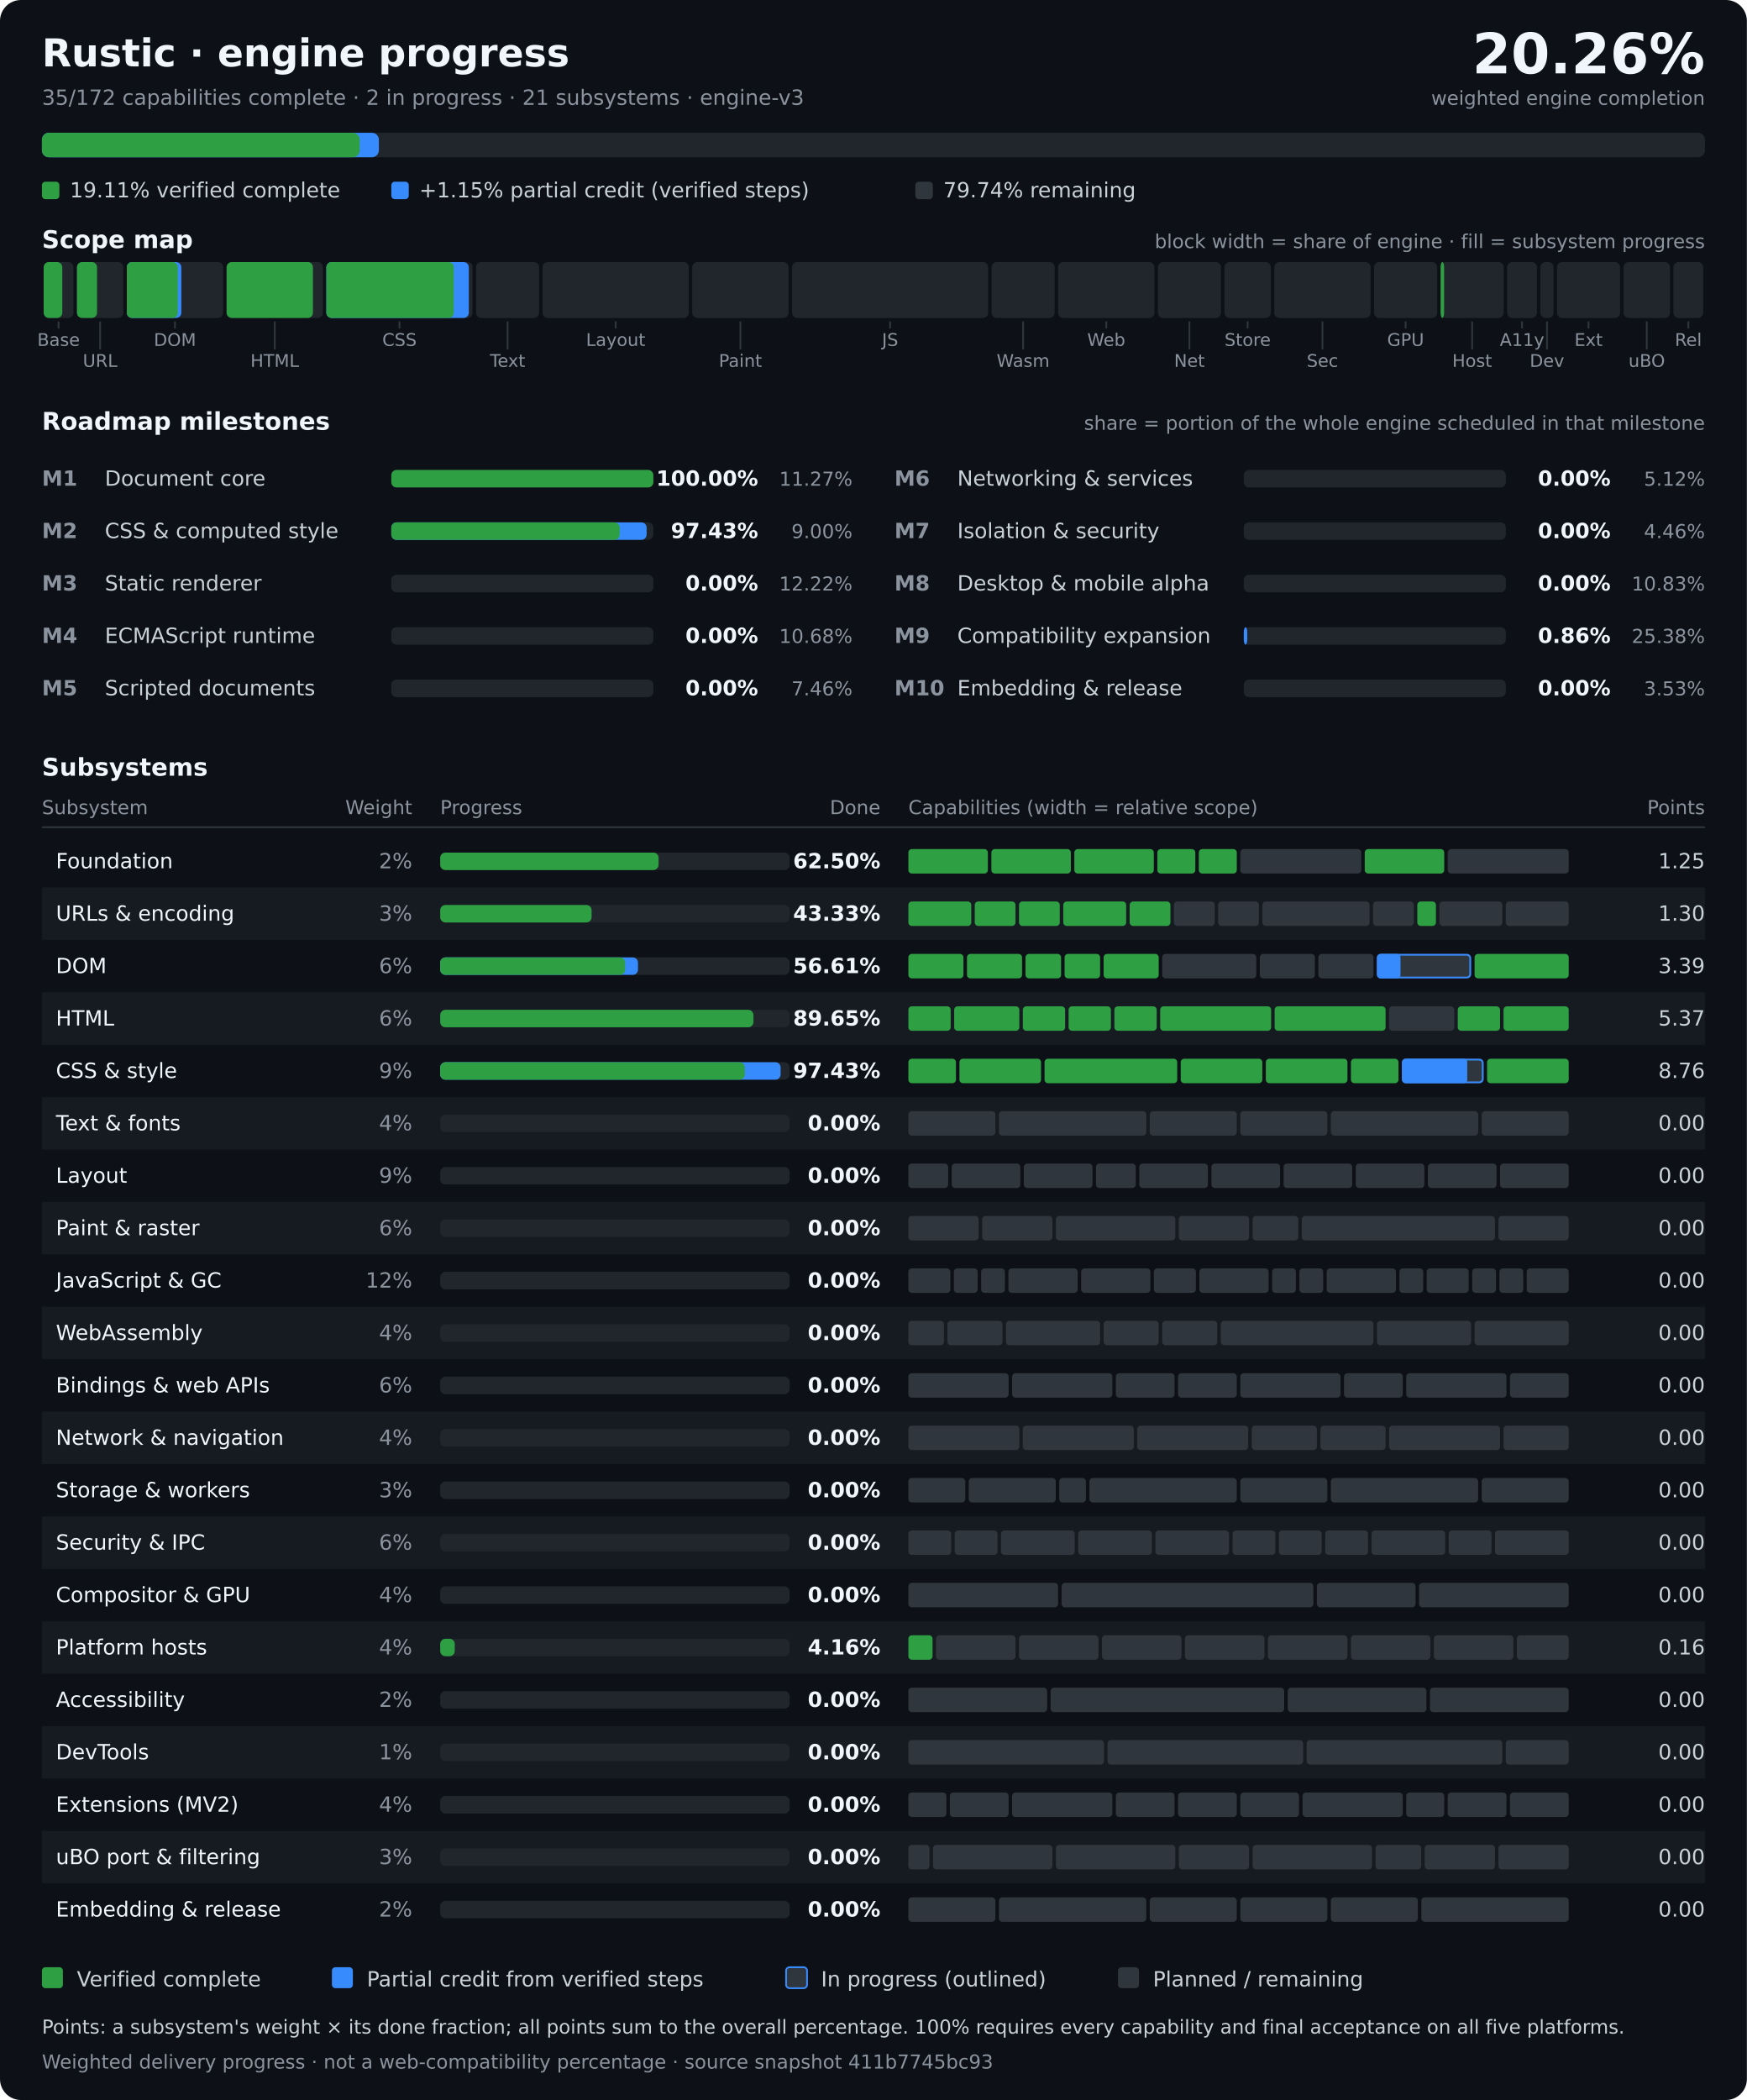
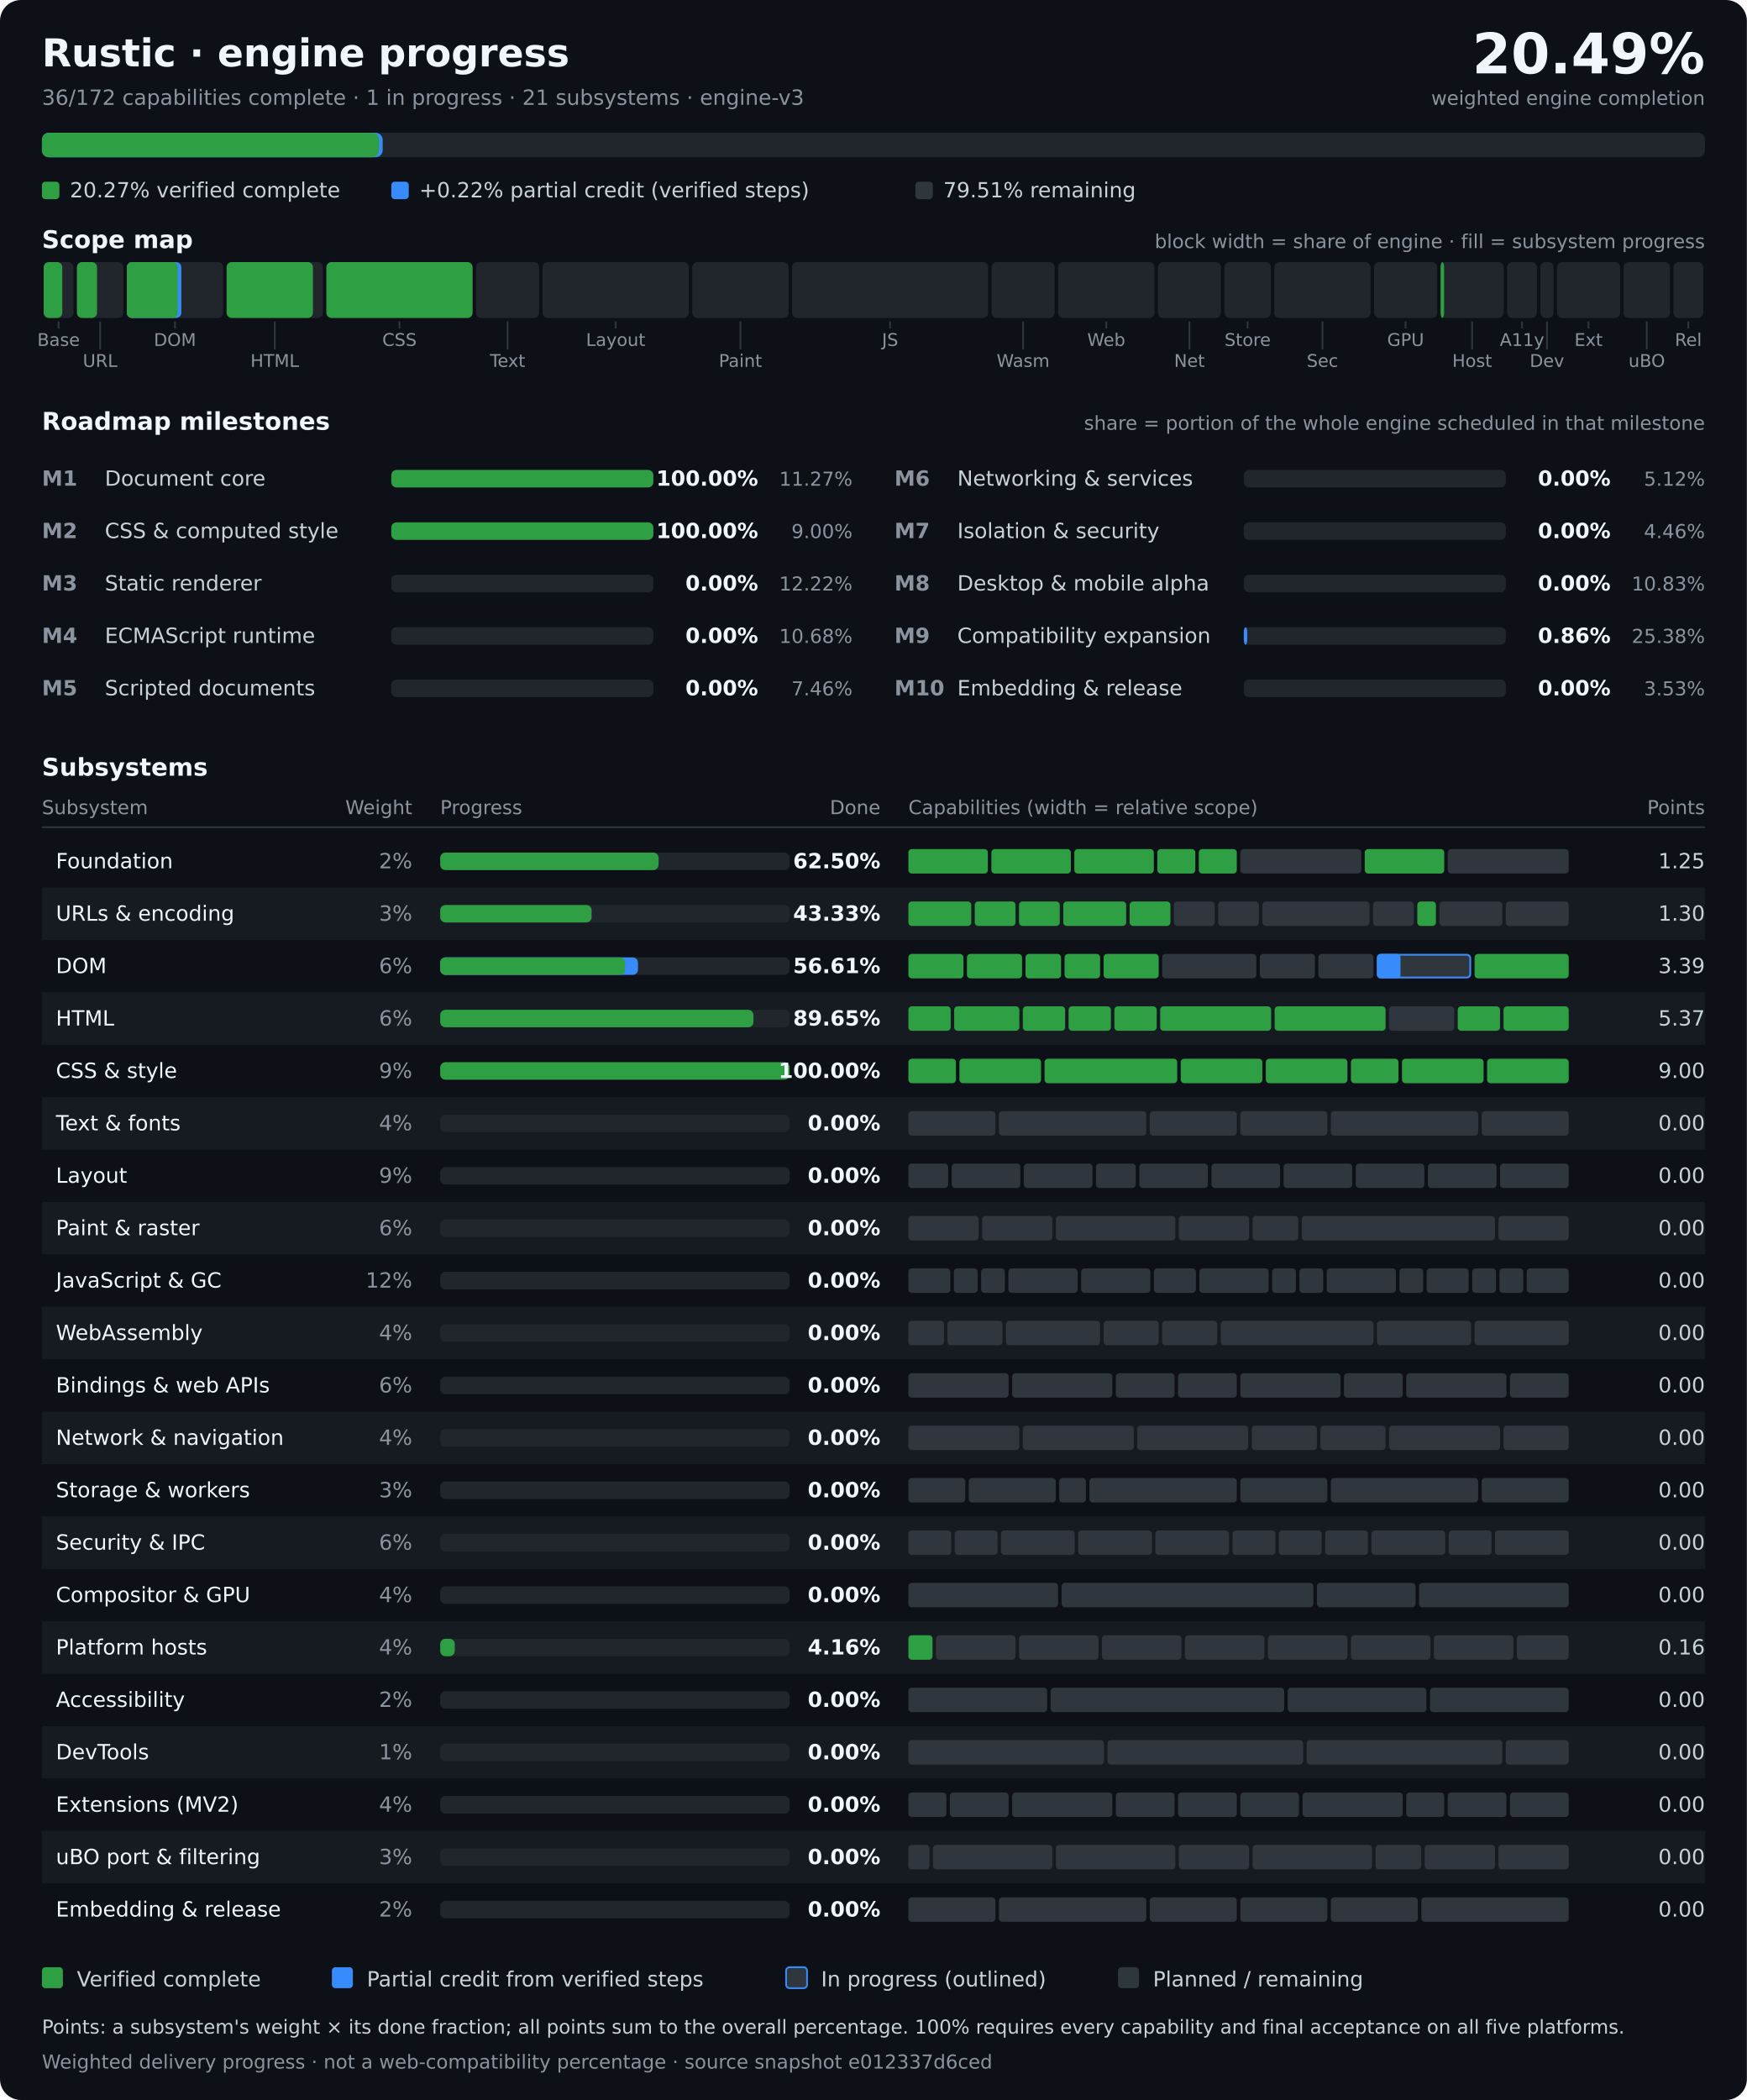
<svg xmlns="http://www.w3.org/2000/svg" width="1000" height="1202" viewBox="0 0 1000 1202" role="img" aria-labelledby="title desc">
  <rect width="1000" height="1202" rx="12" fill="#0d1117" />
  <g font-family="DejaVu Sans,Arial,sans-serif">
    <text x="24.00" y="38" fill="#f0f6fc" font-size="22" font-weight="700">Rustic · engine progress</text>
-     <text x="24.00" y="60" fill="#8b949e" font-size="12">35/172 capabilities complete · 2 in progress · 21 subsystems · engine-v3</text>
-     <text x="976.00" y="42" fill="#f0f6fc" font-size="32" text-anchor="end" font-weight="700">20.26%</text>
+     <text x="24.00" y="60" fill="#8b949e" font-size="12">36/172 capabilities complete · 1 in progress · 21 subsystems · engine-v3</text>
+     <text x="976.00" y="42" fill="#f0f6fc" font-size="32" text-anchor="end" font-weight="700">20.49%</text>
    <text x="976.00" y="60" fill="#8b949e" font-size="11" text-anchor="end">weighted engine completion</text>
    <rect x="24.00" y="76" width="952.00" height="14" rx="4" fill="#21262d" />
-     <rect x="24.00" y="76" width="192.88" height="14" rx="4" fill="#388bfd" />
-     <rect x="24.00" y="76" width="181.93" height="14" rx="4" fill="#2ea043" />
+     <rect x="24.00" y="76" width="195.06" height="14" rx="4" fill="#388bfd" />
+     <rect x="24.00" y="76" width="192.97" height="14" rx="4" fill="#2ea043" />
    <rect x="24" y="104" width="10" height="10" rx="2" fill="#2ea043" />
-     <text x="40.00" y="113" fill="#c9d1d9" font-size="12">19.11% verified complete</text>
+     <text x="40.00" y="113" fill="#c9d1d9" font-size="12">20.27% verified complete</text>
    <rect x="224" y="104" width="10" height="10" rx="2" fill="#388bfd" />
-     <text x="240.00" y="113" fill="#c9d1d9" font-size="12">+1.15% partial credit (verified steps)</text>
+     <text x="240.00" y="113" fill="#c9d1d9" font-size="12">+0.22% partial credit (verified steps)</text>
    <rect x="524" y="104" width="10" height="10" rx="2" fill="#30363d" />
-     <text x="540.00" y="113" fill="#c9d1d9" font-size="12">79.74% remaining</text>
+     <text x="540.00" y="113" fill="#c9d1d9" font-size="12">79.51% remaining</text>
    <text x="24.00" y="142" fill="#f0f6fc" font-size="14" font-weight="600">Scope map</text>
    <text x="976.00" y="142" fill="#8b949e" font-size="11" text-anchor="end">block width = share of engine · fill = subsystem progress</text>
    <g>
      <rect x="25.00" y="150" width="17.04" height="32" rx="3" fill="#21262d" />
      <rect x="25.00" y="150" width="10.65" height="32" rx="3" fill="#2ea043" />
      <rect x="33.02" y="184" width="1" height="4" fill="#30363d" />
      <text x="33.52" y="198" fill="#8b949e" font-size="10" text-anchor="middle">Base</text>
    </g>
    <g>
      <rect x="44.04" y="150" width="26.56" height="32" rx="3" fill="#21262d" />
      <rect x="44.04" y="150" width="11.51" height="32" rx="3" fill="#2ea043" />
      <rect x="56.82" y="184" width="1" height="16" fill="#30363d" />
      <text x="57.32" y="210" fill="#8b949e" font-size="10" text-anchor="middle">URL</text>
    </g>
    <g>
      <rect x="72.60" y="150" width="55.12" height="32" rx="3" fill="#21262d" />
      <rect x="72.60" y="150" width="31.20" height="32" rx="3" fill="#388bfd" />
      <rect x="72.60" y="150" width="29.18" height="32" rx="3" fill="#2ea043" />
      <rect x="99.66" y="184" width="1" height="4" fill="#30363d" />
      <text x="100.16" y="198" fill="#8b949e" font-size="10" text-anchor="middle">DOM</text>
    </g>
    <g>
      <rect x="129.72" y="150" width="55.12" height="32" rx="3" fill="#21262d" />
      <rect x="129.72" y="150" width="49.42" height="32" rx="3" fill="#2ea043" />
      <rect x="156.78" y="184" width="1" height="16" fill="#30363d" />
      <text x="157.28" y="210" fill="#8b949e" font-size="10" text-anchor="middle">HTML</text>
    </g>
    <g>
      <rect x="186.84" y="150" width="83.68" height="32" rx="3" fill="#21262d" />
-       <rect x="186.84" y="150" width="81.53" height="32" rx="3" fill="#388bfd" />
-       <rect x="186.84" y="150" width="72.94" height="32" rx="3" fill="#2ea043" />
+       <rect x="186.84" y="150" width="83.68" height="32" rx="3" fill="#2ea043" />
      <rect x="228.18" y="184" width="1" height="4" fill="#30363d" />
      <text x="228.68" y="198" fill="#8b949e" font-size="10" text-anchor="middle">CSS</text>
    </g>
    <g>
      <rect x="272.52" y="150" width="36.08" height="32" rx="3" fill="#21262d" />
      <rect x="290.06" y="184" width="1" height="16" fill="#30363d" />
      <text x="290.56" y="210" fill="#8b949e" font-size="10" text-anchor="middle">Text</text>
    </g>
    <g>
      <rect x="310.60" y="150" width="83.68" height="32" rx="3" fill="#21262d" />
      <rect x="351.94" y="184" width="1" height="4" fill="#30363d" />
      <text x="352.44" y="198" fill="#8b949e" font-size="10" text-anchor="middle">Layout</text>
    </g>
    <g>
      <rect x="396.28" y="150" width="55.12" height="32" rx="3" fill="#21262d" />
      <rect x="423.34" y="184" width="1" height="16" fill="#30363d" />
      <text x="423.84" y="210" fill="#8b949e" font-size="10" text-anchor="middle">Paint</text>
    </g>
    <g>
      <rect x="453.40" y="150" width="112.24" height="32" rx="3" fill="#21262d" />
      <rect x="509.02" y="184" width="1" height="4" fill="#30363d" />
      <text x="509.52" y="198" fill="#8b949e" font-size="10" text-anchor="middle">JS</text>
    </g>
    <g>
      <rect x="567.64" y="150" width="36.08" height="32" rx="3" fill="#21262d" />
      <rect x="585.18" y="184" width="1" height="16" fill="#30363d" />
      <text x="585.68" y="210" fill="#8b949e" font-size="10" text-anchor="middle">Wasm</text>
    </g>
    <g>
      <rect x="605.72" y="150" width="55.12" height="32" rx="3" fill="#21262d" />
      <rect x="632.78" y="184" width="1" height="4" fill="#30363d" />
      <text x="633.28" y="198" fill="#8b949e" font-size="10" text-anchor="middle">Web</text>
    </g>
    <g>
      <rect x="662.84" y="150" width="36.08" height="32" rx="3" fill="#21262d" />
      <rect x="680.38" y="184" width="1" height="16" fill="#30363d" />
      <text x="680.88" y="210" fill="#8b949e" font-size="10" text-anchor="middle">Net</text>
    </g>
    <g>
      <rect x="700.92" y="150" width="26.56" height="32" rx="3" fill="#21262d" />
      <rect x="713.70" y="184" width="1" height="4" fill="#30363d" />
      <text x="714.20" y="198" fill="#8b949e" font-size="10" text-anchor="middle">Store</text>
    </g>
    <g>
      <rect x="729.48" y="150" width="55.12" height="32" rx="3" fill="#21262d" />
      <rect x="756.54" y="184" width="1" height="16" fill="#30363d" />
      <text x="757.04" y="210" fill="#8b949e" font-size="10" text-anchor="middle">Sec</text>
    </g>
    <g>
      <rect x="786.60" y="150" width="36.08" height="32" rx="3" fill="#21262d" />
      <rect x="804.14" y="184" width="1" height="4" fill="#30363d" />
      <text x="804.64" y="198" fill="#8b949e" font-size="10" text-anchor="middle">GPU</text>
    </g>
    <g>
      <rect x="824.68" y="150" width="36.08" height="32" rx="3" fill="#21262d" />
      <rect x="824.68" y="150" width="2.00" height="32" rx="3" fill="#2ea043" />
      <rect x="842.22" y="184" width="1" height="16" fill="#30363d" />
      <text x="842.72" y="210" fill="#8b949e" font-size="10" text-anchor="middle">Host</text>
    </g>
    <g>
      <rect x="862.76" y="150" width="17.04" height="32" rx="3" fill="#21262d" />
      <rect x="870.78" y="184" width="1" height="4" fill="#30363d" />
      <text x="871.28" y="198" fill="#8b949e" font-size="10" text-anchor="middle">A11y</text>
    </g>
    <g>
      <rect x="881.80" y="150" width="7.52" height="32" rx="3" fill="#21262d" />
      <rect x="885.06" y="184" width="1" height="16" fill="#30363d" />
      <text x="885.56" y="210" fill="#8b949e" font-size="10" text-anchor="middle">Dev</text>
    </g>
    <g>
      <rect x="891.32" y="150" width="36.08" height="32" rx="3" fill="#21262d" />
      <rect x="908.86" y="184" width="1" height="4" fill="#30363d" />
      <text x="909.36" y="198" fill="#8b949e" font-size="10" text-anchor="middle">Ext</text>
    </g>
    <g>
      <rect x="929.40" y="150" width="26.56" height="32" rx="3" fill="#21262d" />
      <rect x="942.18" y="184" width="1" height="16" fill="#30363d" />
      <text x="942.68" y="210" fill="#8b949e" font-size="10" text-anchor="middle">uBO</text>
    </g>
    <g>
      <rect x="957.96" y="150" width="17.04" height="32" rx="3" fill="#21262d" />
      <rect x="965.98" y="184" width="1" height="4" fill="#30363d" />
      <text x="966.48" y="198" fill="#8b949e" font-size="10" text-anchor="middle">Rel</text>
    </g>
    <text x="24.00" y="246" fill="#f0f6fc" font-size="14" font-weight="600">Roadmap milestones</text>
    <text x="976.00" y="246" fill="#8b949e" font-size="11" text-anchor="end">share = portion of the whole engine scheduled in that milestone</text>
    <g>
      <text x="24.00" y="278" fill="#8b949e" font-size="12" font-weight="600">M1</text>
      <text x="60.00" y="278" fill="#c9d1d9" font-size="12">Document core</text>
      <rect x="224.00" y="269" width="150.00" height="10" rx="3" fill="#21262d" />
      <rect x="224.00" y="269" width="150.00" height="10" rx="3" fill="#2ea043" />
      <text x="434.00" y="278" fill="#f0f6fc" font-size="12" text-anchor="end" font-weight="600">100.00%</text>
      <text x="488.00" y="278" fill="#8b949e" font-size="11" text-anchor="end">11.27%</text>
    </g>
    <g>
      <text x="24.00" y="308" fill="#8b949e" font-size="12" font-weight="600">M2</text>
      <text x="60.00" y="308" fill="#c9d1d9" font-size="12">CSS &amp; computed style</text>
      <rect x="224.00" y="299" width="150.00" height="10" rx="3" fill="#21262d" />
-       <rect x="224.00" y="299" width="146.15" height="10" rx="3" fill="#388bfd" />
-       <rect x="224.00" y="299" width="130.75" height="10" rx="3" fill="#2ea043" />
-       <text x="434.00" y="308" fill="#f0f6fc" font-size="12" text-anchor="end" font-weight="600">97.43%</text>
+       <rect x="224.00" y="299" width="150.00" height="10" rx="3" fill="#2ea043" />
+       <text x="434.00" y="308" fill="#f0f6fc" font-size="12" text-anchor="end" font-weight="600">100.00%</text>
      <text x="488.00" y="308" fill="#8b949e" font-size="11" text-anchor="end">9.00%</text>
    </g>
    <g>
      <text x="24.00" y="338" fill="#8b949e" font-size="12" font-weight="600">M3</text>
      <text x="60.00" y="338" fill="#c9d1d9" font-size="12">Static renderer</text>
      <rect x="224.00" y="329" width="150.00" height="10" rx="3" fill="#21262d" />
      <text x="434.00" y="338" fill="#f0f6fc" font-size="12" text-anchor="end" font-weight="600">0.00%</text>
      <text x="488.00" y="338" fill="#8b949e" font-size="11" text-anchor="end">12.22%</text>
    </g>
    <g>
      <text x="24.00" y="368" fill="#8b949e" font-size="12" font-weight="600">M4</text>
      <text x="60.00" y="368" fill="#c9d1d9" font-size="12">ECMAScript runtime</text>
      <rect x="224.00" y="359" width="150.00" height="10" rx="3" fill="#21262d" />
      <text x="434.00" y="368" fill="#f0f6fc" font-size="12" text-anchor="end" font-weight="600">0.00%</text>
      <text x="488.00" y="368" fill="#8b949e" font-size="11" text-anchor="end">10.68%</text>
    </g>
    <g>
      <text x="24.00" y="398" fill="#8b949e" font-size="12" font-weight="600">M5</text>
      <text x="60.00" y="398" fill="#c9d1d9" font-size="12">Scripted documents</text>
      <rect x="224.00" y="389" width="150.00" height="10" rx="3" fill="#21262d" />
      <text x="434.00" y="398" fill="#f0f6fc" font-size="12" text-anchor="end" font-weight="600">0.00%</text>
      <text x="488.00" y="398" fill="#8b949e" font-size="11" text-anchor="end">7.46%</text>
    </g>
    <g>
      <text x="512.00" y="278" fill="#8b949e" font-size="12" font-weight="600">M6</text>
      <text x="548.00" y="278" fill="#c9d1d9" font-size="12">Networking &amp; services</text>
      <rect x="712.00" y="269" width="150.00" height="10" rx="3" fill="#21262d" />
      <text x="922.00" y="278" fill="#f0f6fc" font-size="12" text-anchor="end" font-weight="600">0.00%</text>
      <text x="976.00" y="278" fill="#8b949e" font-size="11" text-anchor="end">5.12%</text>
    </g>
    <g>
      <text x="512.00" y="308" fill="#8b949e" font-size="12" font-weight="600">M7</text>
      <text x="548.00" y="308" fill="#c9d1d9" font-size="12">Isolation &amp; security</text>
      <rect x="712.00" y="299" width="150.00" height="10" rx="3" fill="#21262d" />
      <text x="922.00" y="308" fill="#f0f6fc" font-size="12" text-anchor="end" font-weight="600">0.00%</text>
      <text x="976.00" y="308" fill="#8b949e" font-size="11" text-anchor="end">4.46%</text>
    </g>
    <g>
      <text x="512.00" y="338" fill="#8b949e" font-size="12" font-weight="600">M8</text>
      <text x="548.00" y="338" fill="#c9d1d9" font-size="12">Desktop &amp; mobile alpha</text>
      <rect x="712.00" y="329" width="150.00" height="10" rx="3" fill="#21262d" />
      <text x="922.00" y="338" fill="#f0f6fc" font-size="12" text-anchor="end" font-weight="600">0.00%</text>
      <text x="976.00" y="338" fill="#8b949e" font-size="11" text-anchor="end">10.83%</text>
    </g>
    <g>
      <text x="512.00" y="368" fill="#8b949e" font-size="12" font-weight="600">M9</text>
      <text x="548.00" y="368" fill="#c9d1d9" font-size="12">Compatibility expansion</text>
      <rect x="712.00" y="359" width="150.00" height="10" rx="3" fill="#21262d" />
      <rect x="712.00" y="359" width="2.00" height="10" rx="3" fill="#388bfd" />
      <text x="922.00" y="368" fill="#f0f6fc" font-size="12" text-anchor="end" font-weight="600">0.86%</text>
      <text x="976.00" y="368" fill="#8b949e" font-size="11" text-anchor="end">25.38%</text>
    </g>
    <g>
      <text x="512.00" y="398" fill="#8b949e" font-size="12" font-weight="600">M10</text>
      <text x="548.00" y="398" fill="#c9d1d9" font-size="12">Embedding &amp; release</text>
      <rect x="712.00" y="389" width="150.00" height="10" rx="3" fill="#21262d" />
      <text x="922.00" y="398" fill="#f0f6fc" font-size="12" text-anchor="end" font-weight="600">0.00%</text>
      <text x="976.00" y="398" fill="#8b949e" font-size="11" text-anchor="end">3.53%</text>
    </g>
    <text x="24.00" y="444" fill="#f0f6fc" font-size="14" font-weight="600">Subsystems</text>
    <text x="24.00" y="466" fill="#8b949e" font-size="11">Subsystem</text>
    <text x="236.00" y="466" fill="#8b949e" font-size="11" text-anchor="end">Weight</text>
    <text x="252.00" y="466" fill="#8b949e" font-size="11">Progress</text>
    <text x="504.00" y="466" fill="#8b949e" font-size="11" text-anchor="end">Done</text>
    <text x="520.00" y="466" fill="#8b949e" font-size="11">Capabilities (width = relative scope)</text>
    <text x="976.00" y="466" fill="#8b949e" font-size="11" text-anchor="end">Points</text>
    <rect x="24" y="473" width="952" height="1" fill="#30363d" />
    <g>
      <text x="32.00" y="497" fill="#f0f6fc" font-size="12">Foundation</text>
      <text x="236.00" y="497" fill="#8b949e" font-size="12" text-anchor="end">2%</text>
      <rect x="252.00" y="488" width="200.00" height="10" rx="3" fill="#21262d" />
      <rect x="252.00" y="488" width="125.00" height="10" rx="3" fill="#2ea043" />
      <text x="504.00" y="497" fill="#f0f6fc" font-size="12" text-anchor="end" font-weight="600">62.50%</text>
      <g>
        <rect x="520.00" y="486" width="45.50" height="14" rx="2" fill="#2ea043" />
      </g>
      <g>
        <rect x="567.50" y="486" width="45.50" height="14" rx="2" fill="#2ea043" />
      </g>
      <g>
        <rect x="615.00" y="486" width="45.50" height="14" rx="2" fill="#2ea043" />
      </g>
      <g>
        <rect x="662.50" y="486" width="21.75" height="14" rx="2" fill="#2ea043" />
      </g>
      <g>
        <rect x="686.25" y="486" width="21.75" height="14" rx="2" fill="#2ea043" />
      </g>
      <g>
        <rect x="710.00" y="486" width="69.25" height="14" rx="2" fill="#30363d" />
      </g>
      <g>
        <rect x="781.25" y="486" width="45.50" height="14" rx="2" fill="#2ea043" />
      </g>
      <g>
        <rect x="828.75" y="486" width="69.25" height="14" rx="2" fill="#30363d" />
      </g>
      <text x="976.00" y="497" fill="#c9d1d9" font-size="12" text-anchor="end">1.25</text>
    </g>
    <g>
      <rect x="24" y="508" width="952" height="30" fill="#161b22" />
      <text x="32.00" y="527" fill="#f0f6fc" font-size="12">URLs &amp; encoding</text>
      <text x="236.00" y="527" fill="#8b949e" font-size="12" text-anchor="end">3%</text>
      <rect x="252.00" y="518" width="200.00" height="10" rx="3" fill="#21262d" />
      <rect x="252.00" y="518" width="86.66" height="10" rx="3" fill="#2ea043" />
      <text x="504.00" y="527" fill="#f0f6fc" font-size="12" text-anchor="end" font-weight="600">43.33%</text>
      <g>
        <rect x="520.00" y="516" width="36.00" height="14" rx="2" fill="#2ea043" />
      </g>
      <g>
        <rect x="558.00" y="516" width="23.33" height="14" rx="2" fill="#2ea043" />
      </g>
      <g>
        <rect x="583.33" y="516" width="23.33" height="14" rx="2" fill="#2ea043" />
      </g>
      <g>
        <rect x="608.67" y="516" width="36.00" height="14" rx="2" fill="#2ea043" />
      </g>
      <g>
        <rect x="646.67" y="516" width="23.33" height="14" rx="2" fill="#2ea043" />
      </g>
      <g>
        <rect x="672.00" y="516" width="23.33" height="14" rx="2" fill="#30363d" />
      </g>
      <g>
        <rect x="697.33" y="516" width="23.33" height="14" rx="2" fill="#30363d" />
      </g>
      <g>
        <rect x="722.67" y="516" width="61.33" height="14" rx="2" fill="#30363d" />
      </g>
      <g>
        <rect x="786.00" y="516" width="23.33" height="14" rx="2" fill="#30363d" />
      </g>
      <g>
        <rect x="811.33" y="516" width="10.67" height="14" rx="2" fill="#2ea043" />
      </g>
      <g>
        <rect x="824.00" y="516" width="36.00" height="14" rx="2" fill="#30363d" />
      </g>
      <g>
        <rect x="862.00" y="516" width="36.00" height="14" rx="2" fill="#30363d" />
      </g>
      <text x="976.00" y="527" fill="#c9d1d9" font-size="12" text-anchor="end">1.30</text>
    </g>
    <g>
      <text x="32.00" y="557" fill="#f0f6fc" font-size="12">DOM</text>
      <text x="236.00" y="557" fill="#8b949e" font-size="12" text-anchor="end">6%</text>
      <rect x="252.00" y="548" width="200.00" height="10" rx="3" fill="#21262d" />
      <rect x="252.00" y="548" width="113.22" height="10" rx="3" fill="#388bfd" />
      <rect x="252.00" y="548" width="105.88" height="10" rx="3" fill="#2ea043" />
      <text x="504.00" y="557" fill="#f0f6fc" font-size="12" text-anchor="end" font-weight="600">56.61%</text>
      <g>
        <rect x="520.00" y="546" width="31.53" height="14" rx="2" fill="#2ea043" />
      </g>
      <g>
        <rect x="553.53" y="546" width="31.53" height="14" rx="2" fill="#2ea043" />
      </g>
      <g>
        <rect x="587.06" y="546" width="20.35" height="14" rx="2" fill="#2ea043" />
      </g>
      <g>
        <rect x="609.41" y="546" width="20.35" height="14" rx="2" fill="#2ea043" />
      </g>
      <g>
        <rect x="631.76" y="546" width="31.53" height="14" rx="2" fill="#2ea043" />
      </g>
      <g>
        <rect x="665.29" y="546" width="53.88" height="14" rx="2" fill="#30363d" />
      </g>
      <g>
        <rect x="721.18" y="546" width="31.53" height="14" rx="2" fill="#30363d" />
      </g>
      <g>
        <rect x="754.71" y="546" width="31.53" height="14" rx="2" fill="#30363d" />
      </g>
      <g>
        <rect x="788.24" y="546" width="53.88" height="14" rx="2" fill="#30363d" />
        <rect x="788.24" y="546" width="13.47" height="14" rx="2" fill="#388bfd" />
        <rect x="788.74" y="546.5" width="52.88" height="13" rx="2" fill="none" stroke="#388bfd" />
      </g>
      <g>
        <rect x="844.12" y="546" width="53.88" height="14" rx="2" fill="#2ea043" />
      </g>
      <text x="976.00" y="557" fill="#c9d1d9" font-size="12" text-anchor="end">3.39</text>
    </g>
    <g>
      <rect x="24" y="568" width="952" height="30" fill="#161b22" />
      <text x="32.00" y="587" fill="#f0f6fc" font-size="12">HTML</text>
      <text x="236.00" y="587" fill="#8b949e" font-size="12" text-anchor="end">6%</text>
      <rect x="252.00" y="578" width="200.00" height="10" rx="3" fill="#21262d" />
      <rect x="252.00" y="578" width="179.30" height="10" rx="3" fill="#2ea043" />
      <text x="504.00" y="587" fill="#f0f6fc" font-size="12" text-anchor="end" font-weight="600">89.65%</text>
      <g>
        <rect x="520.00" y="576" width="24.21" height="14" rx="2" fill="#2ea043" />
      </g>
      <g>
        <rect x="546.21" y="576" width="37.31" height="14" rx="2" fill="#2ea043" />
      </g>
      <g>
        <rect x="585.52" y="576" width="24.21" height="14" rx="2" fill="#2ea043" />
      </g>
      <g>
        <rect x="611.72" y="576" width="24.21" height="14" rx="2" fill="#2ea043" />
      </g>
      <g>
        <rect x="637.93" y="576" width="24.21" height="14" rx="2" fill="#2ea043" />
      </g>
      <g>
        <rect x="664.14" y="576" width="63.52" height="14" rx="2" fill="#2ea043" />
      </g>
      <g>
        <rect x="729.66" y="576" width="63.52" height="14" rx="2" fill="#2ea043" />
      </g>
      <g>
        <rect x="795.17" y="576" width="37.31" height="14" rx="2" fill="#30363d" />
      </g>
      <g>
        <rect x="834.48" y="576" width="24.21" height="14" rx="2" fill="#2ea043" />
      </g>
      <g>
        <rect x="860.69" y="576" width="37.31" height="14" rx="2" fill="#2ea043" />
      </g>
      <text x="976.00" y="587" fill="#c9d1d9" font-size="12" text-anchor="end">5.37</text>
    </g>
    <g>
      <text x="32.00" y="617" fill="#f0f6fc" font-size="12">CSS &amp; style</text>
      <text x="236.00" y="617" fill="#8b949e" font-size="12" text-anchor="end">9%</text>
      <rect x="252.00" y="608" width="200.00" height="10" rx="3" fill="#21262d" />
-       <rect x="252.00" y="608" width="194.86" height="10" rx="3" fill="#388bfd" />
-       <rect x="252.00" y="608" width="174.34" height="10" rx="3" fill="#2ea043" />
-       <text x="504.00" y="617" fill="#f0f6fc" font-size="12" text-anchor="end" font-weight="600">97.43%</text>
+       <rect x="252.00" y="608" width="200.00" height="10" rx="3" fill="#2ea043" />
+       <text x="504.00" y="617" fill="#f0f6fc" font-size="12" text-anchor="end" font-weight="600">100.00%</text>
      <g>
        <rect x="520.00" y="606" width="27.23" height="14" rx="2" fill="#2ea043" />
      </g>
      <g>
        <rect x="549.23" y="606" width="46.72" height="14" rx="2" fill="#2ea043" />
      </g>
      <g>
        <rect x="597.95" y="606" width="75.95" height="14" rx="2" fill="#2ea043" />
      </g>
      <g>
        <rect x="675.90" y="606" width="46.72" height="14" rx="2" fill="#2ea043" />
      </g>
      <g>
        <rect x="724.62" y="606" width="46.72" height="14" rx="2" fill="#2ea043" />
      </g>
      <g>
        <rect x="773.33" y="606" width="27.23" height="14" rx="2" fill="#2ea043" />
      </g>
      <g>
-         <rect x="802.56" y="606" width="46.72" height="14" rx="2" fill="#30363d" />
-         <rect x="802.56" y="606" width="37.37" height="14" rx="2" fill="#388bfd" />
-         <rect x="803.06" y="606.5" width="45.72" height="13" rx="2" fill="none" stroke="#388bfd" />
+         <rect x="802.56" y="606" width="46.72" height="14" rx="2" fill="#2ea043" />
      </g>
      <g>
        <rect x="851.28" y="606" width="46.72" height="14" rx="2" fill="#2ea043" />
      </g>
-       <text x="976.00" y="617" fill="#c9d1d9" font-size="12" text-anchor="end">8.76</text>
+       <text x="976.00" y="617" fill="#c9d1d9" font-size="12" text-anchor="end">9.00</text>
    </g>
    <g>
      <rect x="24" y="628" width="952" height="30" fill="#161b22" />
      <text x="32.00" y="647" fill="#f0f6fc" font-size="12">Text &amp; fonts</text>
      <text x="236.00" y="647" fill="#8b949e" font-size="12" text-anchor="end">4%</text>
      <rect x="252.00" y="638" width="200.00" height="10" rx="3" fill="#21262d" />
      <text x="504.00" y="647" fill="#f0f6fc" font-size="12" text-anchor="end" font-weight="600">0.00%</text>
      <g>
        <rect x="520.00" y="636" width="49.82" height="14" rx="2" fill="#30363d" />
      </g>
      <g>
        <rect x="571.82" y="636" width="84.36" height="14" rx="2" fill="#30363d" />
      </g>
      <g>
        <rect x="658.18" y="636" width="49.82" height="14" rx="2" fill="#30363d" />
      </g>
      <g>
        <rect x="710.00" y="636" width="49.82" height="14" rx="2" fill="#30363d" />
      </g>
      <g>
        <rect x="761.82" y="636" width="84.36" height="14" rx="2" fill="#30363d" />
      </g>
      <g>
        <rect x="848.18" y="636" width="49.82" height="14" rx="2" fill="#30363d" />
      </g>
      <text x="976.00" y="647" fill="#c9d1d9" font-size="12" text-anchor="end">0.00</text>
    </g>
    <g>
      <text x="32.00" y="677" fill="#f0f6fc" font-size="12">Layout</text>
      <text x="236.00" y="677" fill="#8b949e" font-size="12" text-anchor="end">9%</text>
      <rect x="252.00" y="668" width="200.00" height="10" rx="3" fill="#21262d" />
      <text x="504.00" y="677" fill="#f0f6fc" font-size="12" text-anchor="end" font-weight="600">0.00%</text>
      <g>
        <rect x="520.00" y="666" width="22.78" height="14" rx="2" fill="#30363d" />
      </g>
      <g>
        <rect x="544.78" y="666" width="39.30" height="14" rx="2" fill="#30363d" />
      </g>
      <g>
        <rect x="586.09" y="666" width="39.30" height="14" rx="2" fill="#30363d" />
      </g>
      <g>
        <rect x="627.39" y="666" width="22.78" height="14" rx="2" fill="#30363d" />
      </g>
      <g>
        <rect x="652.17" y="666" width="39.30" height="14" rx="2" fill="#30363d" />
      </g>
      <g>
        <rect x="693.48" y="666" width="39.30" height="14" rx="2" fill="#30363d" />
      </g>
      <g>
        <rect x="734.78" y="666" width="39.30" height="14" rx="2" fill="#30363d" />
      </g>
      <g>
        <rect x="776.09" y="666" width="39.30" height="14" rx="2" fill="#30363d" />
      </g>
      <g>
        <rect x="817.39" y="666" width="39.30" height="14" rx="2" fill="#30363d" />
      </g>
      <g>
        <rect x="858.70" y="666" width="39.30" height="14" rx="2" fill="#30363d" />
      </g>
      <text x="976.00" y="677" fill="#c9d1d9" font-size="12" text-anchor="end">0.00</text>
    </g>
    <g>
      <rect x="24" y="688" width="952" height="30" fill="#161b22" />
      <text x="32.00" y="707" fill="#f0f6fc" font-size="12">Paint &amp; raster</text>
      <text x="236.00" y="707" fill="#8b949e" font-size="12" text-anchor="end">6%</text>
      <rect x="252.00" y="698" width="200.00" height="10" rx="3" fill="#21262d" />
      <text x="504.00" y="707" fill="#f0f6fc" font-size="12" text-anchor="end" font-weight="600">0.00%</text>
      <g>
        <rect x="520.00" y="696" width="40.22" height="14" rx="2" fill="#30363d" />
      </g>
      <g>
        <rect x="562.22" y="696" width="40.22" height="14" rx="2" fill="#30363d" />
      </g>
      <g>
        <rect x="604.44" y="696" width="68.37" height="14" rx="2" fill="#30363d" />
      </g>
      <g>
        <rect x="674.81" y="696" width="40.22" height="14" rx="2" fill="#30363d" />
      </g>
      <g>
        <rect x="717.04" y="696" width="26.15" height="14" rx="2" fill="#30363d" />
      </g>
      <g>
        <rect x="745.19" y="696" width="110.59" height="14" rx="2" fill="#30363d" />
      </g>
      <g>
        <rect x="857.78" y="696" width="40.22" height="14" rx="2" fill="#30363d" />
      </g>
      <text x="976.00" y="707" fill="#c9d1d9" font-size="12" text-anchor="end">0.00</text>
    </g>
    <g>
      <text x="32.00" y="737" fill="#f0f6fc" font-size="12">JavaScript &amp; GC</text>
      <text x="236.00" y="737" fill="#8b949e" font-size="12" text-anchor="end">12%</text>
      <rect x="252.00" y="728" width="200.00" height="10" rx="3" fill="#21262d" />
      <text x="504.00" y="737" fill="#f0f6fc" font-size="12" text-anchor="end" font-weight="600">0.00%</text>
      <g>
        <rect x="520.00" y="726" width="24.03" height="14" rx="2" fill="#30363d" />
      </g>
      <g>
        <rect x="546.03" y="726" width="13.62" height="14" rx="2" fill="#30363d" />
      </g>
      <g>
        <rect x="561.64" y="726" width="13.62" height="14" rx="2" fill="#30363d" />
      </g>
      <g>
        <rect x="577.26" y="726" width="39.64" height="14" rx="2" fill="#30363d" />
      </g>
      <g>
        <rect x="618.90" y="726" width="39.64" height="14" rx="2" fill="#30363d" />
      </g>
      <g>
        <rect x="660.55" y="726" width="24.03" height="14" rx="2" fill="#30363d" />
      </g>
      <g>
        <rect x="686.58" y="726" width="39.64" height="14" rx="2" fill="#30363d" />
      </g>
      <g>
        <rect x="728.22" y="726" width="13.62" height="14" rx="2" fill="#30363d" />
      </g>
      <g>
        <rect x="743.84" y="726" width="13.62" height="14" rx="2" fill="#30363d" />
      </g>
      <g>
        <rect x="759.45" y="726" width="39.64" height="14" rx="2" fill="#30363d" />
      </g>
      <g>
        <rect x="801.10" y="726" width="13.62" height="14" rx="2" fill="#30363d" />
      </g>
      <g>
        <rect x="816.71" y="726" width="24.03" height="14" rx="2" fill="#30363d" />
      </g>
      <g>
        <rect x="842.74" y="726" width="13.62" height="14" rx="2" fill="#30363d" />
      </g>
      <g>
        <rect x="858.36" y="726" width="13.62" height="14" rx="2" fill="#30363d" />
      </g>
      <g>
        <rect x="873.97" y="726" width="24.03" height="14" rx="2" fill="#30363d" />
      </g>
      <text x="976.00" y="737" fill="#c9d1d9" font-size="12" text-anchor="end">0.00</text>
    </g>
    <g>
      <rect x="24" y="748" width="952" height="30" fill="#161b22" />
      <text x="32.00" y="767" fill="#f0f6fc" font-size="12">WebAssembly</text>
      <text x="236.00" y="767" fill="#8b949e" font-size="12" text-anchor="end">4%</text>
      <rect x="252.00" y="758" width="200.00" height="10" rx="3" fill="#21262d" />
      <text x="504.00" y="767" fill="#f0f6fc" font-size="12" text-anchor="end" font-weight="600">0.00%</text>
      <g>
        <rect x="520.00" y="756" width="20.35" height="14" rx="2" fill="#30363d" />
      </g>
      <g>
        <rect x="542.35" y="756" width="31.53" height="14" rx="2" fill="#30363d" />
      </g>
      <g>
        <rect x="575.88" y="756" width="53.88" height="14" rx="2" fill="#30363d" />
      </g>
      <g>
        <rect x="631.76" y="756" width="31.53" height="14" rx="2" fill="#30363d" />
      </g>
      <g>
        <rect x="665.29" y="756" width="31.53" height="14" rx="2" fill="#30363d" />
      </g>
      <g>
        <rect x="698.82" y="756" width="87.41" height="14" rx="2" fill="#30363d" />
      </g>
      <g>
        <rect x="788.24" y="756" width="53.88" height="14" rx="2" fill="#30363d" />
      </g>
      <g>
        <rect x="844.12" y="756" width="53.88" height="14" rx="2" fill="#30363d" />
      </g>
      <text x="976.00" y="767" fill="#c9d1d9" font-size="12" text-anchor="end">0.00</text>
    </g>
    <g>
      <text x="32.00" y="797" fill="#f0f6fc" font-size="12">Bindings &amp; web APIs</text>
      <text x="236.00" y="797" fill="#8b949e" font-size="12" text-anchor="end">6%</text>
      <rect x="252.00" y="788" width="200.00" height="10" rx="3" fill="#21262d" />
      <text x="504.00" y="797" fill="#f0f6fc" font-size="12" text-anchor="end" font-weight="600">0.00%</text>
      <g>
        <rect x="520.00" y="786" width="57.38" height="14" rx="2" fill="#30363d" />
      </g>
      <g>
        <rect x="579.38" y="786" width="57.38" height="14" rx="2" fill="#30363d" />
      </g>
      <g>
        <rect x="638.75" y="786" width="33.62" height="14" rx="2" fill="#30363d" />
      </g>
      <g>
        <rect x="674.38" y="786" width="33.62" height="14" rx="2" fill="#30363d" />
      </g>
      <g>
        <rect x="710.00" y="786" width="57.38" height="14" rx="2" fill="#30363d" />
      </g>
      <g>
        <rect x="769.38" y="786" width="33.62" height="14" rx="2" fill="#30363d" />
      </g>
      <g>
        <rect x="805.00" y="786" width="57.38" height="14" rx="2" fill="#30363d" />
      </g>
      <g>
        <rect x="864.38" y="786" width="33.62" height="14" rx="2" fill="#30363d" />
      </g>
      <text x="976.00" y="797" fill="#c9d1d9" font-size="12" text-anchor="end">0.00</text>
    </g>
    <g>
      <rect x="24" y="808" width="952" height="30" fill="#161b22" />
      <text x="32.00" y="827" fill="#f0f6fc" font-size="12">Network &amp; navigation</text>
      <text x="236.00" y="827" fill="#8b949e" font-size="12" text-anchor="end">4%</text>
      <rect x="252.00" y="818" width="200.00" height="10" rx="3" fill="#21262d" />
      <text x="504.00" y="827" fill="#f0f6fc" font-size="12" text-anchor="end" font-weight="600">0.00%</text>
      <g>
        <rect x="520.00" y="816" width="63.52" height="14" rx="2" fill="#30363d" />
      </g>
      <g>
        <rect x="585.52" y="816" width="63.52" height="14" rx="2" fill="#30363d" />
      </g>
      <g>
        <rect x="651.03" y="816" width="63.52" height="14" rx="2" fill="#30363d" />
      </g>
      <g>
        <rect x="716.55" y="816" width="37.31" height="14" rx="2" fill="#30363d" />
      </g>
      <g>
        <rect x="755.86" y="816" width="37.31" height="14" rx="2" fill="#30363d" />
      </g>
      <g>
        <rect x="795.17" y="816" width="63.52" height="14" rx="2" fill="#30363d" />
      </g>
      <g>
        <rect x="860.69" y="816" width="37.31" height="14" rx="2" fill="#30363d" />
      </g>
      <text x="976.00" y="827" fill="#c9d1d9" font-size="12" text-anchor="end">0.00</text>
    </g>
    <g>
      <text x="32.00" y="857" fill="#f0f6fc" font-size="12">Storage &amp; workers</text>
      <text x="236.00" y="857" fill="#8b949e" font-size="12" text-anchor="end">3%</text>
      <rect x="252.00" y="848" width="200.00" height="10" rx="3" fill="#21262d" />
      <text x="504.00" y="857" fill="#f0f6fc" font-size="12" text-anchor="end" font-weight="600">0.00%</text>
      <g>
        <rect x="520.00" y="846" width="32.55" height="14" rx="2" fill="#30363d" />
      </g>
      <g>
        <rect x="554.55" y="846" width="49.82" height="14" rx="2" fill="#30363d" />
      </g>
      <g>
        <rect x="606.36" y="846" width="15.27" height="14" rx="2" fill="#30363d" />
      </g>
      <g>
        <rect x="623.64" y="846" width="84.36" height="14" rx="2" fill="#30363d" />
      </g>
      <g>
        <rect x="710.00" y="846" width="49.82" height="14" rx="2" fill="#30363d" />
      </g>
      <g>
        <rect x="761.82" y="846" width="84.36" height="14" rx="2" fill="#30363d" />
      </g>
      <g>
        <rect x="848.18" y="846" width="49.82" height="14" rx="2" fill="#30363d" />
      </g>
      <text x="976.00" y="857" fill="#c9d1d9" font-size="12" text-anchor="end">0.00</text>
    </g>
    <g>
      <rect x="24" y="868" width="952" height="30" fill="#161b22" />
      <text x="32.00" y="887" fill="#f0f6fc" font-size="12">Security &amp; IPC</text>
      <text x="236.00" y="887" fill="#8b949e" font-size="12" text-anchor="end">6%</text>
      <rect x="252.00" y="878" width="200.00" height="10" rx="3" fill="#21262d" />
      <text x="504.00" y="887" fill="#f0f6fc" font-size="12" text-anchor="end" font-weight="600">0.00%</text>
      <g>
        <rect x="520.00" y="876" width="24.51" height="14" rx="2" fill="#30363d" />
      </g>
      <g>
        <rect x="546.51" y="876" width="24.51" height="14" rx="2" fill="#30363d" />
      </g>
      <g>
        <rect x="573.02" y="876" width="42.19" height="14" rx="2" fill="#30363d" />
      </g>
      <g>
        <rect x="617.21" y="876" width="42.19" height="14" rx="2" fill="#30363d" />
      </g>
      <g>
        <rect x="661.40" y="876" width="42.19" height="14" rx="2" fill="#30363d" />
      </g>
      <g>
        <rect x="705.58" y="876" width="24.51" height="14" rx="2" fill="#30363d" />
      </g>
      <g>
        <rect x="732.09" y="876" width="24.51" height="14" rx="2" fill="#30363d" />
      </g>
      <g>
        <rect x="758.60" y="876" width="24.51" height="14" rx="2" fill="#30363d" />
      </g>
      <g>
        <rect x="785.12" y="876" width="42.19" height="14" rx="2" fill="#30363d" />
      </g>
      <g>
        <rect x="829.30" y="876" width="24.51" height="14" rx="2" fill="#30363d" />
      </g>
      <g>
        <rect x="855.81" y="876" width="42.19" height="14" rx="2" fill="#30363d" />
      </g>
      <text x="976.00" y="887" fill="#c9d1d9" font-size="12" text-anchor="end">0.00</text>
    </g>
    <g>
      <text x="32.00" y="917" fill="#f0f6fc" font-size="12">Compositor &amp; GPU</text>
      <text x="236.00" y="917" fill="#8b949e" font-size="12" text-anchor="end">4%</text>
      <rect x="252.00" y="908" width="200.00" height="10" rx="3" fill="#21262d" />
      <text x="504.00" y="917" fill="#f0f6fc" font-size="12" text-anchor="end" font-weight="600">0.00%</text>
      <g>
        <rect x="520.00" y="906" width="85.69" height="14" rx="2" fill="#30363d" />
      </g>
      <g>
        <rect x="607.69" y="906" width="144.15" height="14" rx="2" fill="#30363d" />
      </g>
      <g>
        <rect x="753.85" y="906" width="56.46" height="14" rx="2" fill="#30363d" />
      </g>
      <g>
        <rect x="812.31" y="906" width="85.69" height="14" rx="2" fill="#30363d" />
      </g>
      <text x="976.00" y="917" fill="#c9d1d9" font-size="12" text-anchor="end">0.00</text>
    </g>
    <g>
      <rect x="24" y="928" width="952" height="30" fill="#161b22" />
      <text x="32.00" y="947" fill="#f0f6fc" font-size="12">Platform hosts</text>
      <text x="236.00" y="947" fill="#8b949e" font-size="12" text-anchor="end">4%</text>
      <rect x="252.00" y="938" width="200.00" height="10" rx="3" fill="#21262d" />
      <rect x="252.00" y="938" width="8.32" height="10" rx="3" fill="#2ea043" />
      <text x="504.00" y="947" fill="#f0f6fc" font-size="12" text-anchor="end" font-weight="600">4.16%</text>
      <g>
        <rect x="520.00" y="936" width="13.83" height="14" rx="2" fill="#2ea043" />
      </g>
      <g>
        <rect x="535.83" y="936" width="45.50" height="14" rx="2" fill="#30363d" />
      </g>
      <g>
        <rect x="583.33" y="936" width="45.50" height="14" rx="2" fill="#30363d" />
      </g>
      <g>
        <rect x="630.83" y="936" width="45.50" height="14" rx="2" fill="#30363d" />
      </g>
      <g>
        <rect x="678.33" y="936" width="45.50" height="14" rx="2" fill="#30363d" />
      </g>
      <g>
        <rect x="725.83" y="936" width="45.50" height="14" rx="2" fill="#30363d" />
      </g>
      <g>
        <rect x="773.33" y="936" width="45.50" height="14" rx="2" fill="#30363d" />
      </g>
      <g>
        <rect x="820.83" y="936" width="45.50" height="14" rx="2" fill="#30363d" />
      </g>
      <g>
        <rect x="868.33" y="936" width="29.67" height="14" rx="2" fill="#30363d" />
      </g>
      <text x="976.00" y="947" fill="#c9d1d9" font-size="12" text-anchor="end">0.16</text>
    </g>
    <g>
      <text x="32.00" y="977" fill="#f0f6fc" font-size="12">Accessibility</text>
      <text x="236.00" y="977" fill="#8b949e" font-size="12" text-anchor="end">2%</text>
      <rect x="252.00" y="968" width="200.00" height="10" rx="3" fill="#21262d" />
      <text x="504.00" y="977" fill="#f0f6fc" font-size="12" text-anchor="end" font-weight="600">0.00%</text>
      <g>
        <rect x="520.00" y="966" width="79.43" height="14" rx="2" fill="#30363d" />
      </g>
      <g>
        <rect x="601.43" y="966" width="133.71" height="14" rx="2" fill="#30363d" />
      </g>
      <g>
        <rect x="737.14" y="966" width="79.43" height="14" rx="2" fill="#30363d" />
      </g>
      <g>
        <rect x="818.57" y="966" width="79.43" height="14" rx="2" fill="#30363d" />
      </g>
      <text x="976.00" y="977" fill="#c9d1d9" font-size="12" text-anchor="end">0.00</text>
    </g>
    <g>
      <rect x="24" y="988" width="952" height="30" fill="#161b22" />
      <text x="32.00" y="1007" fill="#f0f6fc" font-size="12">DevTools</text>
      <text x="236.00" y="1007" fill="#8b949e" font-size="12" text-anchor="end">1%</text>
      <rect x="252.00" y="998" width="200.00" height="10" rx="3" fill="#21262d" />
      <text x="504.00" y="1007" fill="#f0f6fc" font-size="12" text-anchor="end" font-weight="600">0.00%</text>
      <g>
        <rect x="520.00" y="996" width="112.00" height="14" rx="2" fill="#30363d" />
      </g>
      <g>
        <rect x="634.00" y="996" width="112.00" height="14" rx="2" fill="#30363d" />
      </g>
      <g>
        <rect x="748.00" y="996" width="112.00" height="14" rx="2" fill="#30363d" />
      </g>
      <g>
        <rect x="862.00" y="996" width="36.00" height="14" rx="2" fill="#30363d" />
      </g>
      <text x="976.00" y="1007" fill="#c9d1d9" font-size="12" text-anchor="end">0.00</text>
    </g>
    <g>
      <text x="32.00" y="1037" fill="#f0f6fc" font-size="12">Extensions (MV2)</text>
      <text x="236.00" y="1037" fill="#8b949e" font-size="12" text-anchor="end">4%</text>
      <rect x="252.00" y="1028" width="200.00" height="10" rx="3" fill="#21262d" />
      <text x="504.00" y="1037" fill="#f0f6fc" font-size="12" text-anchor="end" font-weight="600">0.00%</text>
      <g>
        <rect x="520.00" y="1026" width="21.75" height="14" rx="2" fill="#30363d" />
      </g>
      <g>
        <rect x="543.75" y="1026" width="33.62" height="14" rx="2" fill="#30363d" />
      </g>
      <g>
        <rect x="579.38" y="1026" width="57.38" height="14" rx="2" fill="#30363d" />
      </g>
      <g>
        <rect x="638.75" y="1026" width="33.62" height="14" rx="2" fill="#30363d" />
      </g>
      <g>
        <rect x="674.38" y="1026" width="33.62" height="14" rx="2" fill="#30363d" />
      </g>
      <g>
        <rect x="710.00" y="1026" width="33.62" height="14" rx="2" fill="#30363d" />
      </g>
      <g>
        <rect x="745.62" y="1026" width="57.38" height="14" rx="2" fill="#30363d" />
      </g>
      <g>
        <rect x="805.00" y="1026" width="21.75" height="14" rx="2" fill="#30363d" />
      </g>
      <g>
        <rect x="828.75" y="1026" width="33.62" height="14" rx="2" fill="#30363d" />
      </g>
      <g>
        <rect x="864.38" y="1026" width="33.62" height="14" rx="2" fill="#30363d" />
      </g>
      <text x="976.00" y="1037" fill="#c9d1d9" font-size="12" text-anchor="end">0.00</text>
    </g>
    <g>
      <rect x="24" y="1048" width="952" height="30" fill="#161b22" />
      <text x="32.00" y="1067" fill="#f0f6fc" font-size="12">uBO port &amp; filtering</text>
      <text x="236.00" y="1067" fill="#8b949e" font-size="12" text-anchor="end">3%</text>
      <rect x="252.00" y="1058" width="200.00" height="10" rx="3" fill="#21262d" />
      <text x="504.00" y="1067" fill="#f0f6fc" font-size="12" text-anchor="end" font-weight="600">0.00%</text>
      <g>
        <rect x="520.00" y="1056" width="12.07" height="14" rx="2" fill="#30363d" />
      </g>
      <g>
        <rect x="534.07" y="1056" width="68.37" height="14" rx="2" fill="#30363d" />
      </g>
      <g>
        <rect x="604.44" y="1056" width="68.37" height="14" rx="2" fill="#30363d" />
      </g>
      <g>
        <rect x="674.81" y="1056" width="40.22" height="14" rx="2" fill="#30363d" />
      </g>
      <g>
        <rect x="717.04" y="1056" width="68.37" height="14" rx="2" fill="#30363d" />
      </g>
      <g>
        <rect x="787.41" y="1056" width="26.15" height="14" rx="2" fill="#30363d" />
      </g>
      <g>
        <rect x="815.56" y="1056" width="40.22" height="14" rx="2" fill="#30363d" />
      </g>
      <g>
        <rect x="857.78" y="1056" width="40.22" height="14" rx="2" fill="#30363d" />
      </g>
      <text x="976.00" y="1067" fill="#c9d1d9" font-size="12" text-anchor="end">0.00</text>
    </g>
    <g>
      <text x="32.00" y="1097" fill="#f0f6fc" font-size="12">Embedding &amp; release</text>
      <text x="236.00" y="1097" fill="#8b949e" font-size="12" text-anchor="end">2%</text>
      <rect x="252.00" y="1088" width="200.00" height="10" rx="3" fill="#21262d" />
      <text x="504.00" y="1097" fill="#f0f6fc" font-size="12" text-anchor="end" font-weight="600">0.00%</text>
      <g>
        <rect x="520.00" y="1086" width="49.82" height="14" rx="2" fill="#30363d" />
      </g>
      <g>
        <rect x="571.82" y="1086" width="84.36" height="14" rx="2" fill="#30363d" />
      </g>
      <g>
        <rect x="658.18" y="1086" width="49.82" height="14" rx="2" fill="#30363d" />
      </g>
      <g>
        <rect x="710.00" y="1086" width="49.82" height="14" rx="2" fill="#30363d" />
      </g>
      <g>
        <rect x="761.82" y="1086" width="49.82" height="14" rx="2" fill="#30363d" />
      </g>
      <g>
        <rect x="813.64" y="1086" width="84.36" height="14" rx="2" fill="#30363d" />
      </g>
      <text x="976.00" y="1097" fill="#c9d1d9" font-size="12" text-anchor="end">0.00</text>
    </g>
    <rect x="24" y="1126" width="12" height="12" rx="2" fill="#2ea043" />
    <text x="44.00" y="1137" fill="#c9d1d9" font-size="12">Verified complete</text>
    <rect x="190" y="1126" width="12" height="12" rx="2" fill="#388bfd" />
    <text x="210.00" y="1137" fill="#c9d1d9" font-size="12">Partial credit from verified steps</text>
    <rect x="450" y="1126" width="12" height="12" rx="2" fill="#30363d" stroke="#388bfd" />
    <text x="470.00" y="1137" fill="#c9d1d9" font-size="12">In progress (outlined)</text>
    <rect x="640" y="1126" width="12" height="12" rx="2" fill="#30363d" />
    <text x="660.00" y="1137" fill="#c9d1d9" font-size="12">Planned / remaining</text>
    <text x="24.00" y="1164" fill="#c9d1d9" font-size="11">Points: a subsystem's weight × its done fraction; all points sum to the overall percentage. 100% requires every capability and final acceptance on all five platforms.</text>
-     <text x="24.00" y="1184" fill="#8b949e" font-size="11">Weighted delivery progress · not a web-compatibility percentage · source snapshot 411b7745bc93</text>
+     <text x="24.00" y="1184" fill="#8b949e" font-size="11">Weighted delivery progress · not a web-compatibility percentage · source snapshot e012337d6ced</text>
  </g>
</svg>
